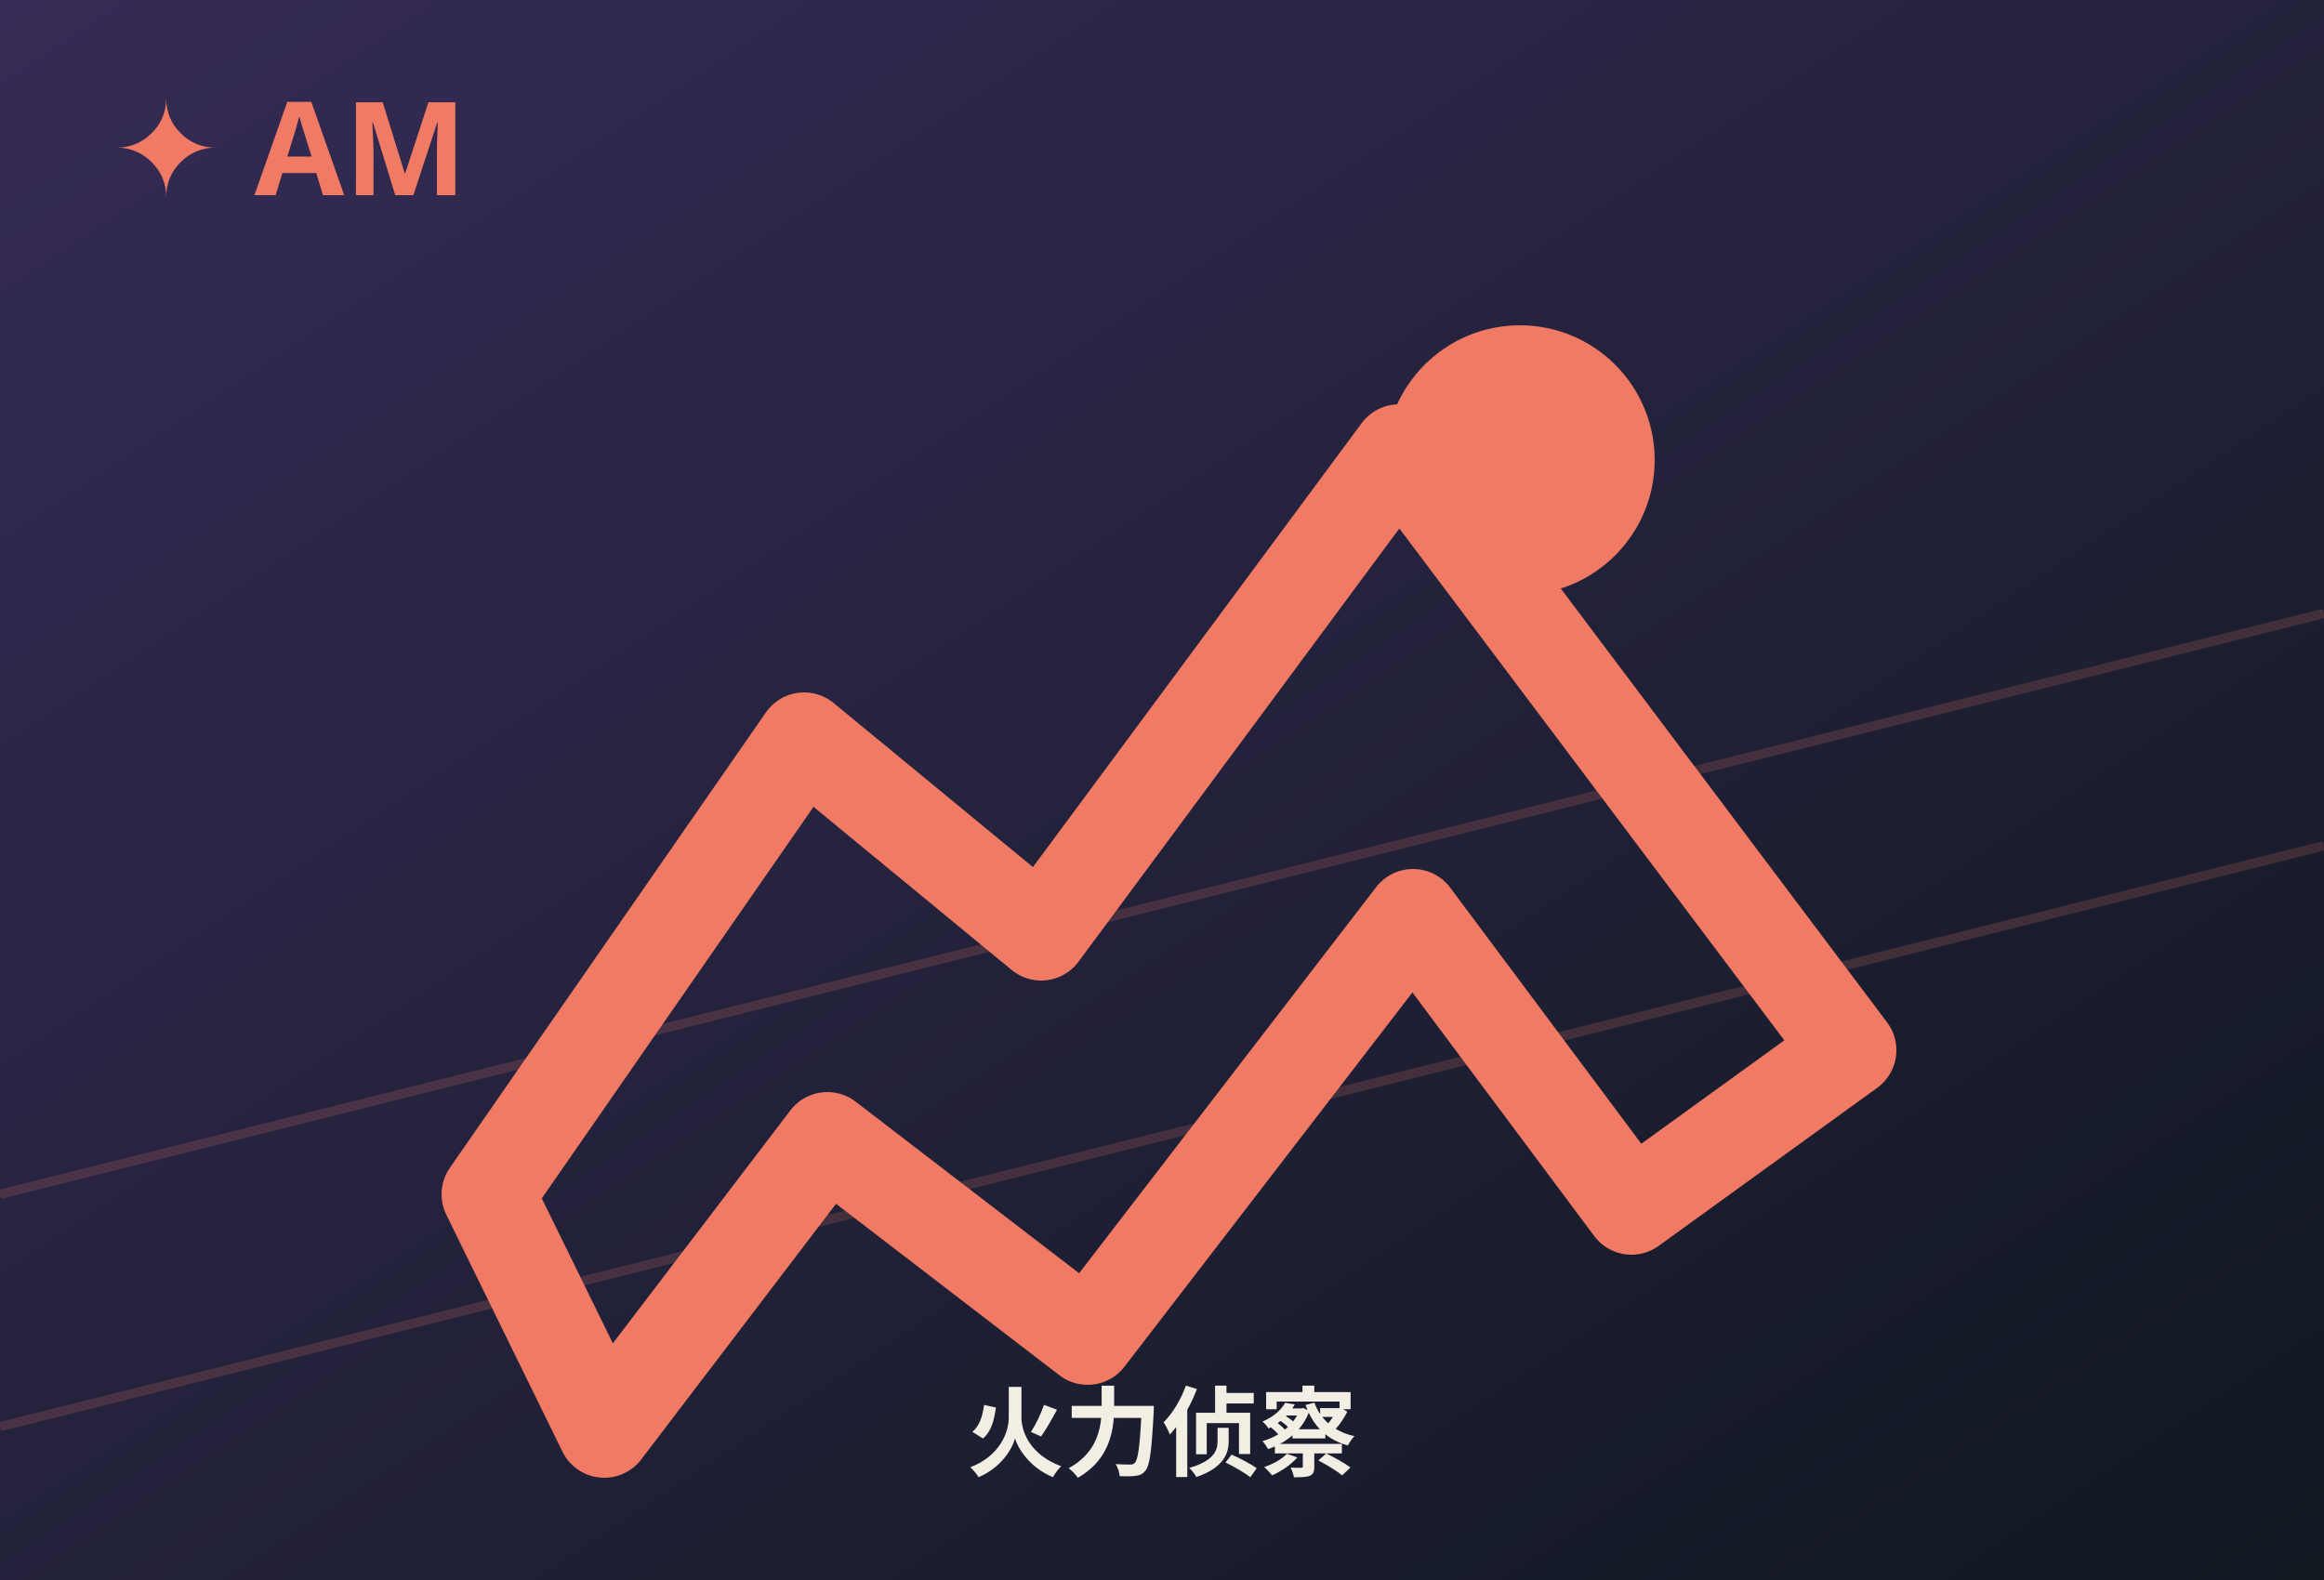
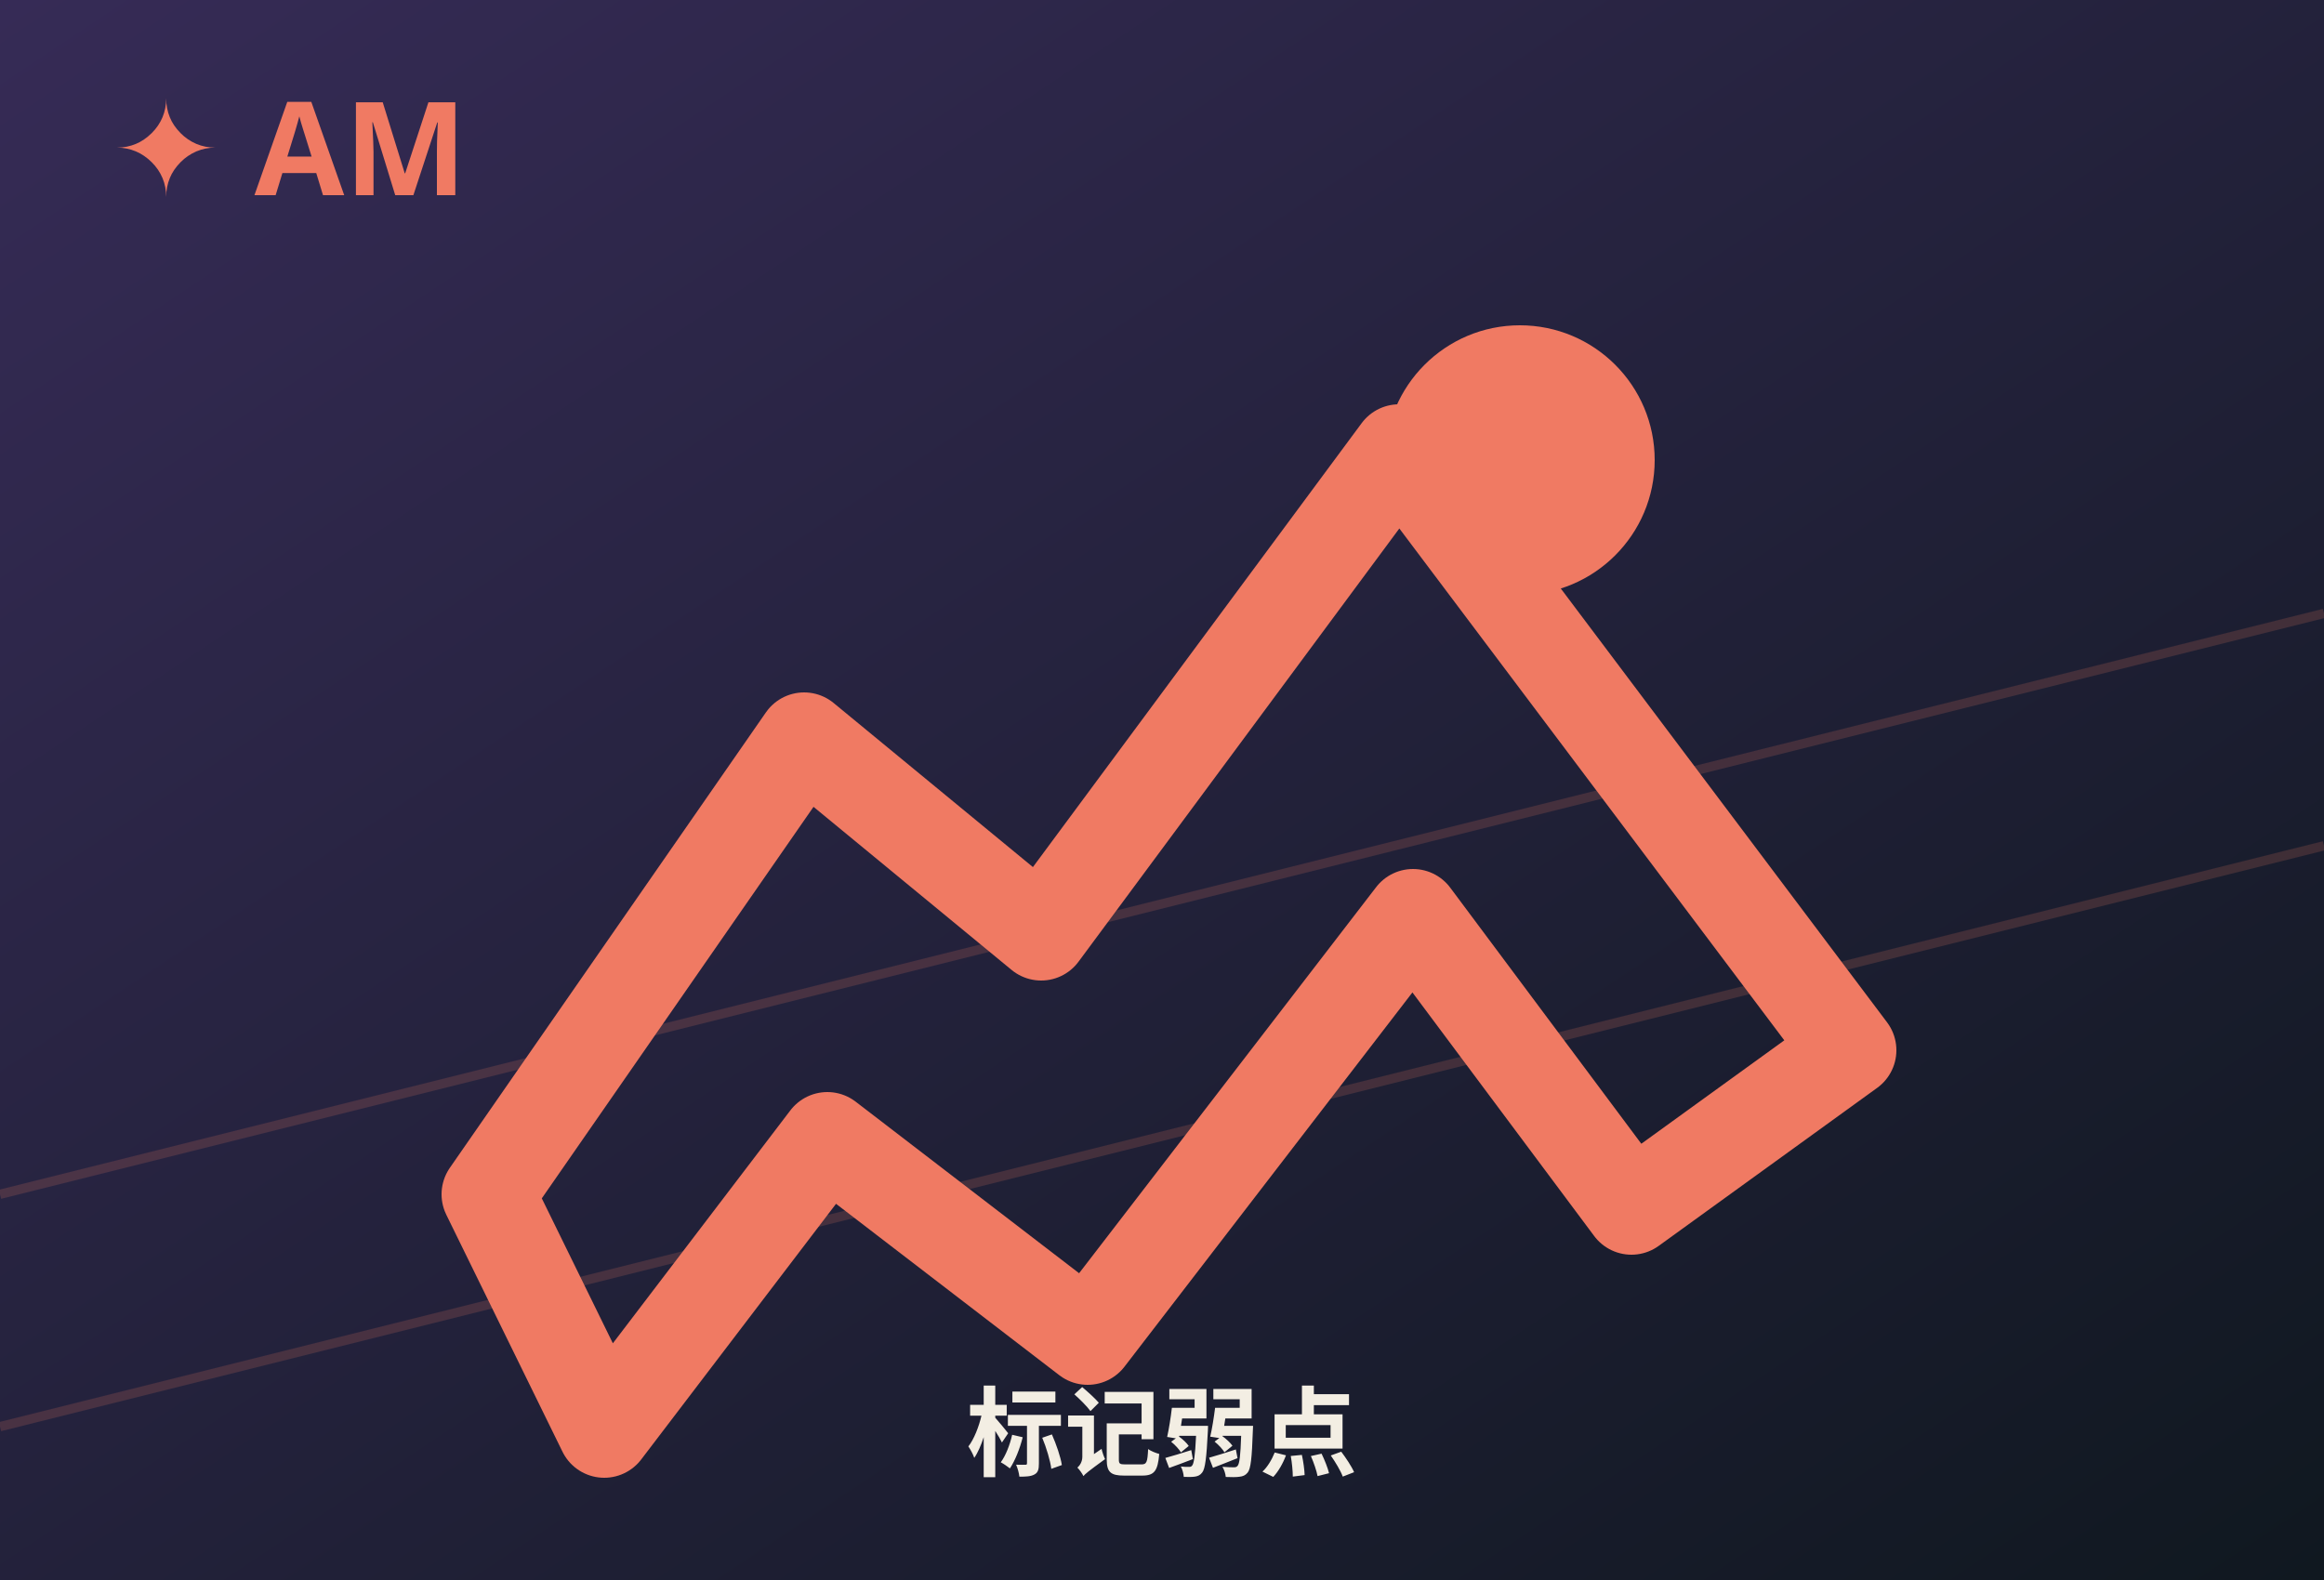
<svg xmlns="http://www.w3.org/2000/svg" viewBox="0 0 500 340">
  <defs>
    <linearGradient id="b" x2="1" y2="1">
      <stop stop-color="#362b56" />
      <stop offset="1" stop-color="#101820" />
    </linearGradient>
  </defs>
  <rect width="500" height="340" fill="url(#b)" />
  <path d="M0 257L500 132M0 307L500 182" stroke="#f07a63" stroke-opacity=".18" stroke-width="2" />
  <path d="M105 257l68-98 51 42 77-104 97 129-47 34-47-63-70 91-56-43-48 63z" fill="none" stroke="#f07a63" stroke-width="20" stroke-linejoin="round" />
  <circle cx="327" cy="99" r="29" fill="#f07a63" />
  <text x="24" y="42" fill="#f07a63" font-family="sans-serif" font-size="28" font-weight="700">✦ AM</text>
-   <text x="250" y="316" text-anchor="middle" fill="#f3eee3" font-family="sans-serif" font-size="21" font-weight="700">火力侦察</text>
+   <text x="250" y="316" text-anchor="middle" fill="#f3eee3" font-family="sans-serif" font-size="21" font-weight="700">标记弱点</text>
</svg>
